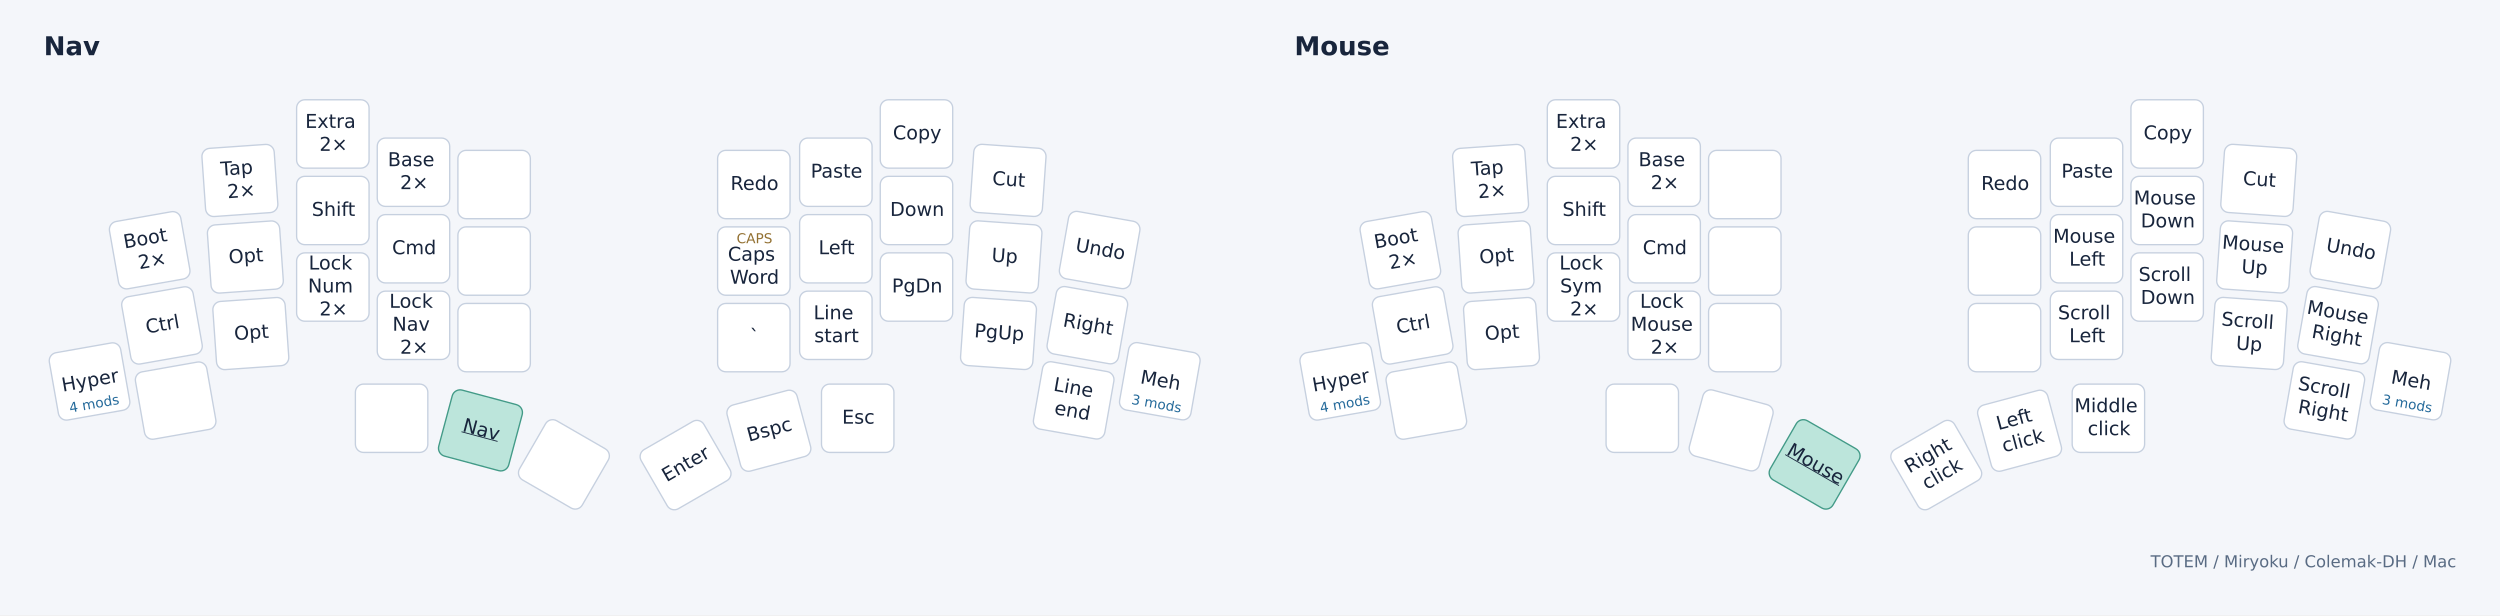
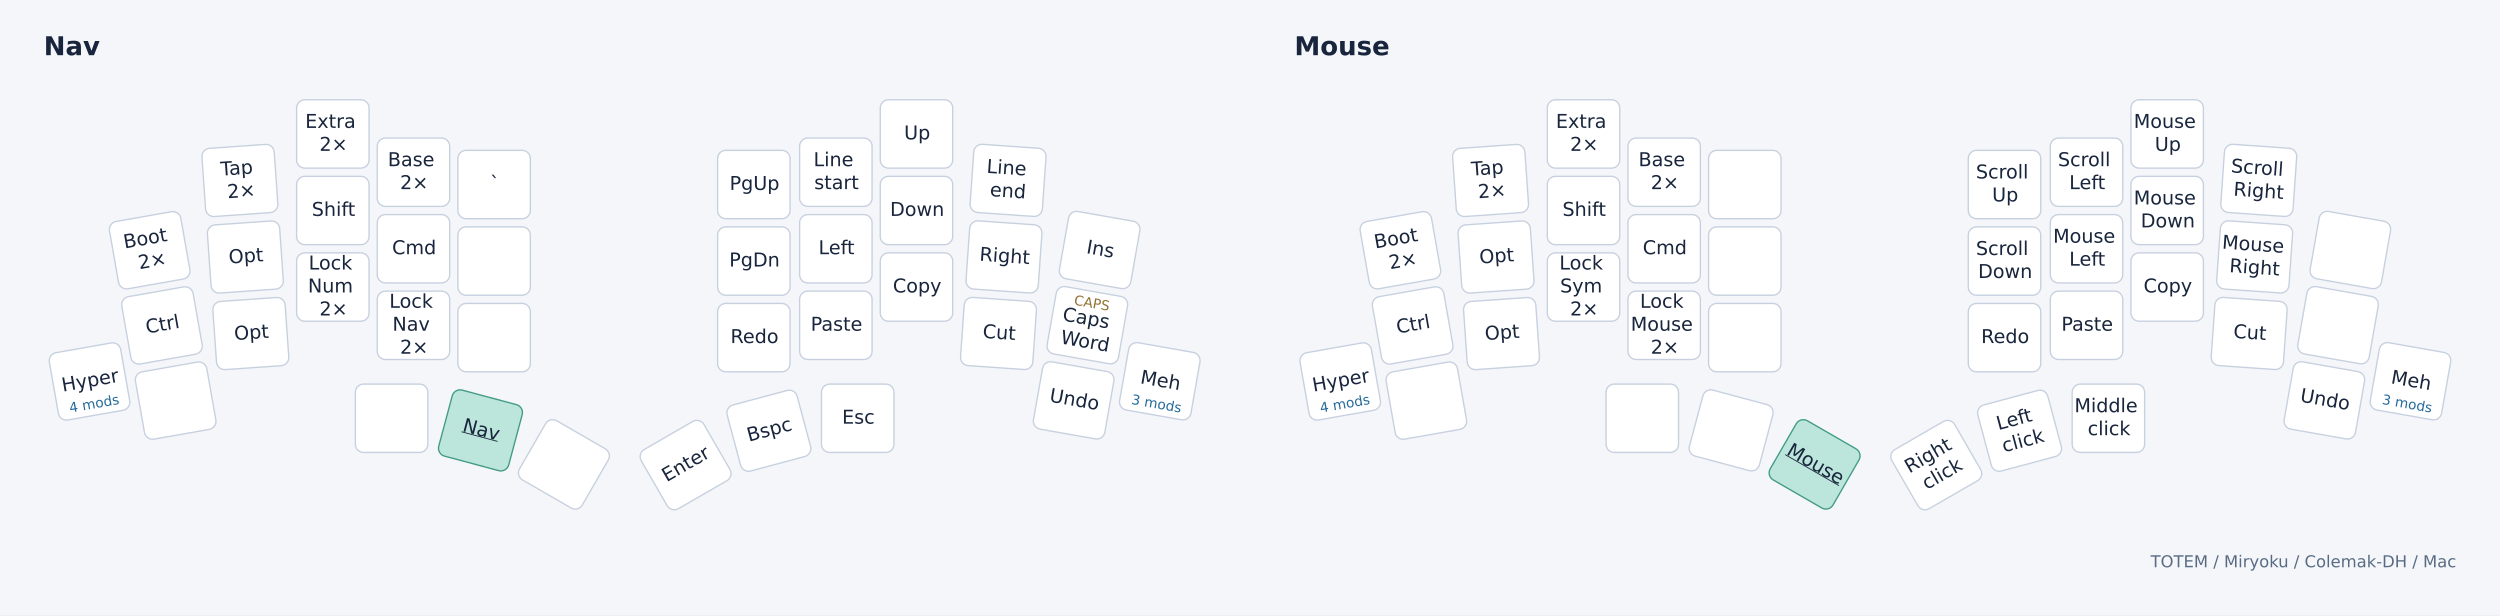
<svg xmlns="http://www.w3.org/2000/svg" width="1829" height="450" viewBox="0 0 1829 450" class="keymap">
  <rect width="100%" height="100%" fill="#f4f6fa" />
  <style>/* inherit to force styles through use tags */
svg path {
    fill: inherit;
}

/* font and background color specifications */
svg.keymap {
    font-family: SFMono-Regular,Consolas,Liberation Mono,Menlo,monospace;
    font-size: 14px;
    font-kerning: normal;
    text-rendering: optimizeLegibility;
    fill: #24292e;
}

/* default key styling */
rect.key {
    fill: #f6f8fa;
}

rect.key, rect.combo {
    stroke: #c9cccf;
    stroke-width: 1;
}

/* default key side styling, only used is draw_key_sides is set */
rect.side {
    filter: brightness(90%);
}

/* color accent for combo boxes */
rect.combo, rect.combo-separate {
    fill: #cdf;
}

/* color accent for held keys */
rect.held, rect.combo.held {
    fill: #fdd;
}

/* color accent for ghost (optional) keys */
rect.ghost, rect.combo.ghost {
    stroke-dasharray: 4, 4;
    stroke-width: 2;
}

text {
    text-anchor: middle;
    dominant-baseline: middle;
}

/* styling for layer labels */
text.label {
    font-weight: bold;
    text-anchor: start;
    stroke: white;
    stroke-width: 4;
    paint-order: stroke;
}

/* styling for optional footer */
text.footer {
    text-anchor: end;
    dominant-baseline: auto;
    stroke: white;
    stroke-width: 4;
    paint-order: stroke;
}

/* styling for combo tap, and key non-tap label text */
text.combo, text.hold, text.shifted, text.left, text.right, text.tl, text.tr, text.bl, text.br {
    font-size: 11px;
}

text.hold, text.bl, text.br {
    text-anchor: middle;
    dominant-baseline: auto;
}

text.shifted, text.tl, text.tr {
    text-anchor: middle;
    dominant-baseline: hanging;
}

text.left, text.tl, text.bl {
    text-anchor: start;
}

text.right, text.tr, text.br {
    text-anchor: end;
}

text.layer-activator {
    text-decoration: underline;
}

/* styling for hold/shifted label text in combo box */
text.combo.hold, text.combo.shifted, text.combo.left, text.combo.right {
    font-size: 8px;
}

/* lighter symbol for transparent keys */
text.trans {
    fill: #7b7e81;
}

/* styling for combo dendrons */
path.combo {
    stroke-width: 1;
    stroke: gray;
    fill: none;
}

/* Start Tabler Icons Cleanup */
/* cannot use height/width with glyphs */
.icon-tabler &gt; path {
    fill: inherit;
    stroke: inherit;
    stroke-width: 2;
}
/* hide tabler's default box */
.icon-tabler &gt; path[stroke="none"][fill="none"] {
    visibility: hidden;
}
/* End Tabler Icons Cleanup */

svg.keymap { background-color: #f4f6fa; font-family: DejaVu Sans, sans-serif; font-size: 14px; fill: #18253c; }
rect.key { fill: #ffffff; stroke: #c6d0df; stroke-width: 1; }
text.label { font-size: 19px; font-weight: 700; fill: #18253c; }
text.hold { fill: #23699a; font-size: 10px; }
text.shifted { fill: #927031; font-size: 10px; }
text.footer { fill: #596b83; font-size: 12px; }
rect.combo { fill: #123756; stroke: #123756; }
text.combo { fill: #ffffff; font-size: 13px; }
text.combo.hold, text.combo.shifted { fill: #dceaf6; font-size: 8px; }
rect.held { fill: #bce5db; stroke: #429a87; }
rect.ghost { fill: #e8edf4; stroke: #d0d9e5; }
text.ghost { fill: #77869a; }
path.combo { stroke: #759cb7; stroke-width: 1.5; fill: none; }

text.label, text.footer { stroke: none; }
</style>
  <g transform="translate(32, 0)" class="layer-Nav">
    <text x="0" y="35" class="label" id="Nav">Nav</text>
    <g transform="translate(0, 70)">
      <g transform="translate(78, 113) rotate(-10.0)" class="key keypos-0">
        <rect rx="6" ry="6" x="-27" y="-25" width="53" height="50" class="key" />
        <text x="0" y="0" class="key tap">
          <tspan x="0" dy="-0.6em">Boot</tspan>
          <tspan x="0" dy="1.2em">2×</tspan>
        </text>
      </g>
      <g transform="translate(144, 62) rotate(-4.0)" class="key keypos-1">
        <rect rx="6" ry="6" x="-27" y="-25" width="53" height="50" class="key" />
        <text x="0" y="0" class="key tap">
          <tspan x="0" dy="-0.6em">Tap</tspan>
          <tspan x="0" dy="1.2em">2×</tspan>
        </text>
      </g>
      <g transform="translate(212, 28)" class="key keypos-2">
        <rect rx="6" ry="6" x="-27" y="-25" width="53" height="50" class="key" />
        <text x="0" y="0" class="key tap">
          <tspan x="0" dy="-0.6em">Extra</tspan>
          <tspan x="0" dy="1.2em">2×</tspan>
        </text>
      </g>
      <g transform="translate(271, 56)" class="key keypos-3">
        <rect rx="6" ry="6" x="-27" y="-25" width="53" height="50" class="key" />
        <text x="0" y="0" class="key tap">
          <tspan x="0" dy="-0.6em">Base</tspan>
          <tspan x="0" dy="1.2em">2×</tspan>
        </text>
      </g>
      <g transform="translate(330, 65)" class="key keypos-4">
        <rect rx="6" ry="6" x="-27" y="-25" width="53" height="50" class="key" />
+         <text x="0" y="0" class="key tap">`</text>
      </g>
      <g transform="translate(520, 65)" class="key keypos-5">
        <rect rx="6" ry="6" x="-27" y="-25" width="53" height="50" class="key" />
-         <text x="0" y="0" class="key tap">Redo</text>
+         <text x="0" y="0" class="key tap">PgUp</text>
      </g>
      <g transform="translate(580, 56)" class="key keypos-6">
        <rect rx="6" ry="6" x="-27" y="-25" width="53" height="50" class="key" />
-         <text x="0" y="0" class="key tap">Paste</text>
+         <text x="0" y="0" class="key tap">
+           <tspan x="0" dy="-0.6em">Line</tspan>
+           <tspan x="0" dy="1.2em">start</tspan>
+         </text>
      </g>
      <g transform="translate(639, 28)" class="key keypos-7">
        <rect rx="6" ry="6" x="-27" y="-25" width="53" height="50" class="key" />
-         <text x="0" y="0" class="key tap">Copy</text>
+         <text x="0" y="0" class="key tap">Up</text>
      </g>
      <g transform="translate(706, 62) rotate(4.0)" class="key keypos-8">
        <rect rx="6" ry="6" x="-27" y="-25" width="53" height="50" class="key" />
-         <text x="0" y="0" class="key tap">Cut</text>
+         <text x="0" y="0" class="key tap">
+           <tspan x="0" dy="-0.6em">Line</tspan>
+           <tspan x="0" dy="1.2em">end</tspan>
+         </text>
      </g>
      <g transform="translate(773, 113) rotate(10.0)" class="key keypos-9">
        <rect rx="6" ry="6" x="-27" y="-25" width="53" height="50" class="key" />
-         <text x="0" y="0" class="key tap">Undo</text>
+         <text x="0" y="0" class="key tap">Ins</text>
      </g>
      <g transform="translate(87, 168) rotate(-10.0)" class="key keypos-10">
        <rect rx="6" ry="6" x="-27" y="-25" width="53" height="50" class="key" />
        <text x="0" y="0" class="key tap">Ctrl</text>
      </g>
      <g transform="translate(148, 118) rotate(-4.0)" class="key keypos-11">
        <rect rx="6" ry="6" x="-27" y="-25" width="53" height="50" class="key" />
        <text x="0" y="0" class="key tap">Opt</text>
      </g>
      <g transform="translate(212, 84)" class="key keypos-12">
        <rect rx="6" ry="6" x="-27" y="-25" width="53" height="50" class="key" />
        <text x="0" y="0" class="key tap">Shift</text>
      </g>
      <g transform="translate(271, 112)" class="key keypos-13">
        <rect rx="6" ry="6" x="-27" y="-25" width="53" height="50" class="key" />
        <text x="0" y="0" class="key tap">Cmd</text>
      </g>
      <g transform="translate(330, 121)" class="key keypos-14">
        <rect rx="6" ry="6" x="-27" y="-25" width="53" height="50" class="key" />
      </g>
      <g transform="translate(520, 121)" class="key keypos-15">
+         <rect rx="6" ry="6" x="-27" y="-25" width="53" height="50" class="key" />
+         <text x="0" y="0" class="key tap">PgDn</text>
+       </g>
+       <g transform="translate(580, 112)" class="key keypos-16">
+         <rect rx="6" ry="6" x="-27" y="-25" width="53" height="50" class="key" />
+         <text x="0" y="0" class="key tap">Left</text>
+       </g>
+       <g transform="translate(639, 84)" class="key keypos-17">
+         <rect rx="6" ry="6" x="-27" y="-25" width="53" height="50" class="key" />
+         <text x="0" y="0" class="key tap">Down</text>
+       </g>
+       <g transform="translate(703, 118) rotate(4.0)" class="key keypos-18">
+         <rect rx="6" ry="6" x="-27" y="-25" width="53" height="50" class="key" />
+         <text x="0" y="0" class="key tap">Right</text>
+       </g>
+       <g transform="translate(764, 168) rotate(10.0)" class="key keypos-19">
        <rect rx="6" ry="6" x="-27" y="-25" width="53" height="50" class="key" />
        <text x="0" y="0" class="key tap">
          <tspan x="0" dy="-0.3em">Caps</tspan>
          <tspan x="0" dy="1.2em">Word</tspan>
        </text>
        <text x="0" y="-20" class="key shifted">CAPS</text>
      </g>
-       <g transform="translate(580, 112)" class="key keypos-16">
-         <rect rx="6" ry="6" x="-27" y="-25" width="53" height="50" class="key" />
-         <text x="0" y="0" class="key tap">Left</text>
-       </g>
-       <g transform="translate(639, 84)" class="key keypos-17">
-         <rect rx="6" ry="6" x="-27" y="-25" width="53" height="50" class="key" />
-         <text x="0" y="0" class="key tap">Down</text>
-       </g>
-       <g transform="translate(703, 118) rotate(4.0)" class="key keypos-18">
-         <rect rx="6" ry="6" x="-27" y="-25" width="53" height="50" class="key" />
-         <text x="0" y="0" class="key tap">Up</text>
-       </g>
-       <g transform="translate(764, 168) rotate(10.0)" class="key keypos-19">
-         <rect rx="6" ry="6" x="-27" y="-25" width="53" height="50" class="key" />
-         <text x="0" y="0" class="key tap">Right</text>
-       </g>
      <g transform="translate(34, 209) rotate(-10.0)" class="key keypos-20">
        <rect rx="6" ry="6" x="-27" y="-25" width="53" height="50" class="key" />
        <text x="0" y="0" class="key tap">Hyper</text>
        <text x="0" y="20" class="key hold">4 mods</text>
      </g>
      <g transform="translate(97, 223) rotate(-10.0)" class="key keypos-21">
        <rect rx="6" ry="6" x="-27" y="-25" width="53" height="50" class="key" />
      </g>
      <g transform="translate(152, 174) rotate(-4.0)" class="key keypos-22">
        <rect rx="6" ry="6" x="-27" y="-25" width="53" height="50" class="key" />
        <text x="0" y="0" class="key tap">Opt</text>
      </g>
      <g transform="translate(212, 140)" class="key keypos-23">
        <rect rx="6" ry="6" x="-27" y="-25" width="53" height="50" class="key" />
        <text x="0" y="0" class="key tap">
          <tspan x="0" dy="-1.2em">Lock</tspan>
          <tspan x="0" dy="1.2em">Num</tspan>
          <tspan x="0" dy="1.2em">2×</tspan>
        </text>
      </g>
      <g transform="translate(271, 168)" class="key keypos-24">
        <rect rx="6" ry="6" x="-27" y="-25" width="53" height="50" class="key" />
        <text x="0" y="0" class="key tap">
          <tspan x="0" dy="-1.2em">Lock</tspan>
          <tspan x="0" dy="1.2em">Nav</tspan>
          <tspan x="0" dy="1.2em">2×</tspan>
        </text>
      </g>
      <g transform="translate(330, 177)" class="key keypos-25">
        <rect rx="6" ry="6" x="-27" y="-25" width="53" height="50" class="key" />
      </g>
      <g transform="translate(520, 177)" class="key keypos-26">
        <rect rx="6" ry="6" x="-27" y="-25" width="53" height="50" class="key" />
-         <text x="0" y="0" class="key tap">`</text>
+         <text x="0" y="0" class="key tap">Redo</text>
      </g>
      <g transform="translate(580, 168)" class="key keypos-27">
        <rect rx="6" ry="6" x="-27" y="-25" width="53" height="50" class="key" />
-         <text x="0" y="0" class="key tap">
-           <tspan x="0" dy="-0.6em">Line</tspan>
-           <tspan x="0" dy="1.2em">start</tspan>
-         </text>
+         <text x="0" y="0" class="key tap">Paste</text>
      </g>
      <g transform="translate(639, 140)" class="key keypos-28">
        <rect rx="6" ry="6" x="-27" y="-25" width="53" height="50" class="key" />
-         <text x="0" y="0" class="key tap">PgDn</text>
+         <text x="0" y="0" class="key tap">Copy</text>
      </g>
      <g transform="translate(699, 174) rotate(4.0)" class="key keypos-29">
        <rect rx="6" ry="6" x="-27" y="-25" width="53" height="50" class="key" />
-         <text x="0" y="0" class="key tap">PgUp</text>
+         <text x="0" y="0" class="key tap">Cut</text>
      </g>
      <g transform="translate(754, 223) rotate(10.0)" class="key keypos-30">
        <rect rx="6" ry="6" x="-27" y="-25" width="53" height="50" class="key" />
-         <text x="0" y="0" class="key tap">
-           <tspan x="0" dy="-0.6em">Line</tspan>
-           <tspan x="0" dy="1.2em">end</tspan>
-         </text>
+         <text x="0" y="0" class="key tap">Undo</text>
      </g>
      <g transform="translate(817, 209) rotate(10.0)" class="key keypos-31">
        <rect rx="6" ry="6" x="-27" y="-25" width="53" height="50" class="key" />
        <text x="0" y="0" class="key tap">Meh</text>
        <text x="0" y="20" class="key hold">3 mods</text>
      </g>
      <g transform="translate(255, 236)" class="key keypos-32">
        <rect rx="6" ry="6" x="-27" y="-25" width="53" height="50" class="key" />
      </g>
      <g transform="translate(320, 245) rotate(15.0)" class="key held keypos-33">
        <rect rx="6" ry="6" x="-27" y="-25" width="53" height="50" class="key held" />
        <a href="#Nav">
          <text x="0" y="0" class="key held tap layer-activator">Nav</text>
        </a>
      </g>
      <g transform="translate(381, 270) rotate(30.0)" class="key keypos-34">
        <rect rx="6" ry="6" x="-27" y="-25" width="53" height="50" class="key" />
      </g>
      <g transform="translate(470, 270) rotate(-30.0)" class="key keypos-35">
        <rect rx="6" ry="6" x="-27" y="-25" width="53" height="50" class="key" />
        <text x="0" y="0" class="key tap">Enter</text>
      </g>
      <g transform="translate(531, 245) rotate(-15.0)" class="key keypos-36">
        <rect rx="6" ry="6" x="-27" y="-25" width="53" height="50" class="key" />
        <text x="0" y="0" class="key tap">Bspc</text>
      </g>
      <g transform="translate(596, 236)" class="key keypos-37">
        <rect rx="6" ry="6" x="-27" y="-25" width="53" height="50" class="key" />
        <text x="0" y="0" class="key tap">Esc</text>
      </g>
    </g>
  </g>
  <g transform="translate(947, 0)" class="layer-Mouse">
    <text x="0" y="35" class="label" id="Mouse">Mouse</text>
    <g transform="translate(0, 70)">
      <g transform="translate(78, 113) rotate(-10.0)" class="key keypos-0">
        <rect rx="6" ry="6" x="-27" y="-25" width="53" height="50" class="key" />
        <text x="0" y="0" class="key tap">
          <tspan x="0" dy="-0.6em">Boot</tspan>
          <tspan x="0" dy="1.2em">2×</tspan>
        </text>
      </g>
      <g transform="translate(144, 62) rotate(-4.0)" class="key keypos-1">
        <rect rx="6" ry="6" x="-27" y="-25" width="53" height="50" class="key" />
        <text x="0" y="0" class="key tap">
          <tspan x="0" dy="-0.6em">Tap</tspan>
          <tspan x="0" dy="1.2em">2×</tspan>
        </text>
      </g>
      <g transform="translate(212, 28)" class="key keypos-2">
        <rect rx="6" ry="6" x="-27" y="-25" width="53" height="50" class="key" />
        <text x="0" y="0" class="key tap">
          <tspan x="0" dy="-0.6em">Extra</tspan>
          <tspan x="0" dy="1.2em">2×</tspan>
        </text>
      </g>
      <g transform="translate(271, 56)" class="key keypos-3">
        <rect rx="6" ry="6" x="-27" y="-25" width="53" height="50" class="key" />
        <text x="0" y="0" class="key tap">
          <tspan x="0" dy="-0.6em">Base</tspan>
          <tspan x="0" dy="1.2em">2×</tspan>
        </text>
      </g>
      <g transform="translate(330, 65)" class="key keypos-4">
        <rect rx="6" ry="6" x="-27" y="-25" width="53" height="50" class="key" />
      </g>
      <g transform="translate(520, 65)" class="key keypos-5">
        <rect rx="6" ry="6" x="-27" y="-25" width="53" height="50" class="key" />
-         <text x="0" y="0" class="key tap">Redo</text>
+         <text x="0" y="0" class="key tap">
+           <tspan x="0" dy="-0.6em">Scroll</tspan>
+           <tspan x="0" dy="1.2em">Up</tspan>
+         </text>
      </g>
      <g transform="translate(580, 56)" class="key keypos-6">
        <rect rx="6" ry="6" x="-27" y="-25" width="53" height="50" class="key" />
-         <text x="0" y="0" class="key tap">Paste</text>
+         <text x="0" y="0" class="key tap">
+           <tspan x="0" dy="-0.6em">Scroll</tspan>
+           <tspan x="0" dy="1.2em">Left</tspan>
+         </text>
      </g>
      <g transform="translate(639, 28)" class="key keypos-7">
        <rect rx="6" ry="6" x="-27" y="-25" width="53" height="50" class="key" />
-         <text x="0" y="0" class="key tap">Copy</text>
+         <text x="0" y="0" class="key tap">
+           <tspan x="0" dy="-0.6em">Mouse</tspan>
+           <tspan x="0" dy="1.2em">Up</tspan>
+         </text>
      </g>
      <g transform="translate(706, 62) rotate(4.0)" class="key keypos-8">
        <rect rx="6" ry="6" x="-27" y="-25" width="53" height="50" class="key" />
-         <text x="0" y="0" class="key tap">Cut</text>
+         <text x="0" y="0" class="key tap">
+           <tspan x="0" dy="-0.6em">Scroll</tspan>
+           <tspan x="0" dy="1.2em">Right</tspan>
+         </text>
      </g>
      <g transform="translate(773, 113) rotate(10.0)" class="key keypos-9">
        <rect rx="6" ry="6" x="-27" y="-25" width="53" height="50" class="key" />
-         <text x="0" y="0" class="key tap">Undo</text>
      </g>
      <g transform="translate(87, 168) rotate(-10.0)" class="key keypos-10">
        <rect rx="6" ry="6" x="-27" y="-25" width="53" height="50" class="key" />
        <text x="0" y="0" class="key tap">Ctrl</text>
      </g>
      <g transform="translate(148, 118) rotate(-4.0)" class="key keypos-11">
        <rect rx="6" ry="6" x="-27" y="-25" width="53" height="50" class="key" />
        <text x="0" y="0" class="key tap">Opt</text>
      </g>
      <g transform="translate(212, 84)" class="key keypos-12">
        <rect rx="6" ry="6" x="-27" y="-25" width="53" height="50" class="key" />
        <text x="0" y="0" class="key tap">Shift</text>
      </g>
      <g transform="translate(271, 112)" class="key keypos-13">
        <rect rx="6" ry="6" x="-27" y="-25" width="53" height="50" class="key" />
        <text x="0" y="0" class="key tap">Cmd</text>
      </g>
      <g transform="translate(330, 121)" class="key keypos-14">
        <rect rx="6" ry="6" x="-27" y="-25" width="53" height="50" class="key" />
      </g>
      <g transform="translate(520, 121)" class="key keypos-15">
        <rect rx="6" ry="6" x="-27" y="-25" width="53" height="50" class="key" />
+         <text x="0" y="0" class="key tap">
+           <tspan x="0" dy="-0.6em">Scroll</tspan>
+           <tspan x="0" dy="1.2em">Down</tspan>
+         </text>
      </g>
      <g transform="translate(580, 112)" class="key keypos-16">
        <rect rx="6" ry="6" x="-27" y="-25" width="53" height="50" class="key" />
        <text x="0" y="0" class="key tap">
          <tspan x="0" dy="-0.6em">Mouse</tspan>
          <tspan x="0" dy="1.2em">Left</tspan>
        </text>
      </g>
      <g transform="translate(639, 84)" class="key keypos-17">
        <rect rx="6" ry="6" x="-27" y="-25" width="53" height="50" class="key" />
        <text x="0" y="0" class="key tap">
          <tspan x="0" dy="-0.6em">Mouse</tspan>
          <tspan x="0" dy="1.2em">Down</tspan>
        </text>
      </g>
      <g transform="translate(703, 118) rotate(4.0)" class="key keypos-18">
        <rect rx="6" ry="6" x="-27" y="-25" width="53" height="50" class="key" />
        <text x="0" y="0" class="key tap">
          <tspan x="0" dy="-0.6em">Mouse</tspan>
-           <tspan x="0" dy="1.2em">Up</tspan>
+           <tspan x="0" dy="1.2em">Right</tspan>
        </text>
      </g>
      <g transform="translate(764, 168) rotate(10.0)" class="key keypos-19">
        <rect rx="6" ry="6" x="-27" y="-25" width="53" height="50" class="key" />
-         <text x="0" y="0" class="key tap">
-           <tspan x="0" dy="-0.6em">Mouse</tspan>
-           <tspan x="0" dy="1.2em">Right</tspan>
-         </text>
      </g>
      <g transform="translate(34, 209) rotate(-10.0)" class="key keypos-20">
        <rect rx="6" ry="6" x="-27" y="-25" width="53" height="50" class="key" />
        <text x="0" y="0" class="key tap">Hyper</text>
        <text x="0" y="20" class="key hold">4 mods</text>
      </g>
      <g transform="translate(97, 223) rotate(-10.0)" class="key keypos-21">
        <rect rx="6" ry="6" x="-27" y="-25" width="53" height="50" class="key" />
      </g>
      <g transform="translate(152, 174) rotate(-4.0)" class="key keypos-22">
        <rect rx="6" ry="6" x="-27" y="-25" width="53" height="50" class="key" />
        <text x="0" y="0" class="key tap">Opt</text>
      </g>
      <g transform="translate(212, 140)" class="key keypos-23">
        <rect rx="6" ry="6" x="-27" y="-25" width="53" height="50" class="key" />
        <text x="0" y="0" class="key tap">
          <tspan x="0" dy="-1.2em">Lock</tspan>
          <tspan x="0" dy="1.2em">Sym</tspan>
          <tspan x="0" dy="1.2em">2×</tspan>
        </text>
      </g>
      <g transform="translate(271, 168)" class="key keypos-24">
        <rect rx="6" ry="6" x="-27" y="-25" width="53" height="50" class="key" />
        <text x="0" y="0" class="key tap">
          <tspan x="0" dy="-1.2em">Lock</tspan>
          <tspan x="0" dy="1.2em">Mouse</tspan>
          <tspan x="0" dy="1.2em">2×</tspan>
        </text>
      </g>
      <g transform="translate(330, 177)" class="key keypos-25">
        <rect rx="6" ry="6" x="-27" y="-25" width="53" height="50" class="key" />
      </g>
      <g transform="translate(520, 177)" class="key keypos-26">
        <rect rx="6" ry="6" x="-27" y="-25" width="53" height="50" class="key" />
+         <text x="0" y="0" class="key tap">Redo</text>
      </g>
      <g transform="translate(580, 168)" class="key keypos-27">
        <rect rx="6" ry="6" x="-27" y="-25" width="53" height="50" class="key" />
-         <text x="0" y="0" class="key tap">
-           <tspan x="0" dy="-0.6em">Scroll</tspan>
-           <tspan x="0" dy="1.2em">Left</tspan>
-         </text>
+         <text x="0" y="0" class="key tap">Paste</text>
      </g>
      <g transform="translate(639, 140)" class="key keypos-28">
        <rect rx="6" ry="6" x="-27" y="-25" width="53" height="50" class="key" />
-         <text x="0" y="0" class="key tap">
-           <tspan x="0" dy="-0.6em">Scroll</tspan>
-           <tspan x="0" dy="1.2em">Down</tspan>
-         </text>
+         <text x="0" y="0" class="key tap">Copy</text>
      </g>
      <g transform="translate(699, 174) rotate(4.0)" class="key keypos-29">
        <rect rx="6" ry="6" x="-27" y="-25" width="53" height="50" class="key" />
-         <text x="0" y="0" class="key tap">
-           <tspan x="0" dy="-0.6em">Scroll</tspan>
-           <tspan x="0" dy="1.2em">Up</tspan>
-         </text>
+         <text x="0" y="0" class="key tap">Cut</text>
      </g>
      <g transform="translate(754, 223) rotate(10.0)" class="key keypos-30">
        <rect rx="6" ry="6" x="-27" y="-25" width="53" height="50" class="key" />
-         <text x="0" y="0" class="key tap">
-           <tspan x="0" dy="-0.6em">Scroll</tspan>
-           <tspan x="0" dy="1.2em">Right</tspan>
-         </text>
+         <text x="0" y="0" class="key tap">Undo</text>
      </g>
      <g transform="translate(817, 209) rotate(10.0)" class="key keypos-31">
        <rect rx="6" ry="6" x="-27" y="-25" width="53" height="50" class="key" />
        <text x="0" y="0" class="key tap">Meh</text>
        <text x="0" y="20" class="key hold">3 mods</text>
      </g>
      <g transform="translate(255, 236)" class="key keypos-32">
        <rect rx="6" ry="6" x="-27" y="-25" width="53" height="50" class="key" />
      </g>
      <g transform="translate(320, 245) rotate(15.0)" class="key keypos-33">
        <rect rx="6" ry="6" x="-27" y="-25" width="53" height="50" class="key" />
      </g>
      <g transform="translate(381, 270) rotate(30.0)" class="key held keypos-34">
        <rect rx="6" ry="6" x="-27" y="-25" width="53" height="50" class="key held" />
        <a href="#Mouse">
          <text x="0" y="0" class="key held tap layer-activator">Mouse</text>
        </a>
      </g>
      <g transform="translate(470, 270) rotate(-30.0)" class="key keypos-35">
        <rect rx="6" ry="6" x="-27" y="-25" width="53" height="50" class="key" />
        <text x="0" y="0" class="key tap">
          <tspan x="0" dy="-0.6em">Right</tspan>
          <tspan x="0" dy="1.2em">click</tspan>
        </text>
      </g>
      <g transform="translate(531, 245) rotate(-15.0)" class="key keypos-36">
        <rect rx="6" ry="6" x="-27" y="-25" width="53" height="50" class="key" />
        <text x="0" y="0" class="key tap">
          <tspan x="0" dy="-0.6em">Left</tspan>
          <tspan x="0" dy="1.2em">click</tspan>
        </text>
      </g>
      <g transform="translate(596, 236)" class="key keypos-37">
        <rect rx="6" ry="6" x="-27" y="-25" width="53" height="50" class="key" />
        <text x="0" y="0" class="key tap">
          <tspan x="0" dy="-0.6em">Middle</tspan>
          <tspan x="0" dy="1.2em">click</tspan>
        </text>
      </g>
    </g>
  </g>
  <text x="1797.0" y="415.0" class="footer">TOTEM / Miryoku / Colemak-DH / Mac</text>
</svg>
